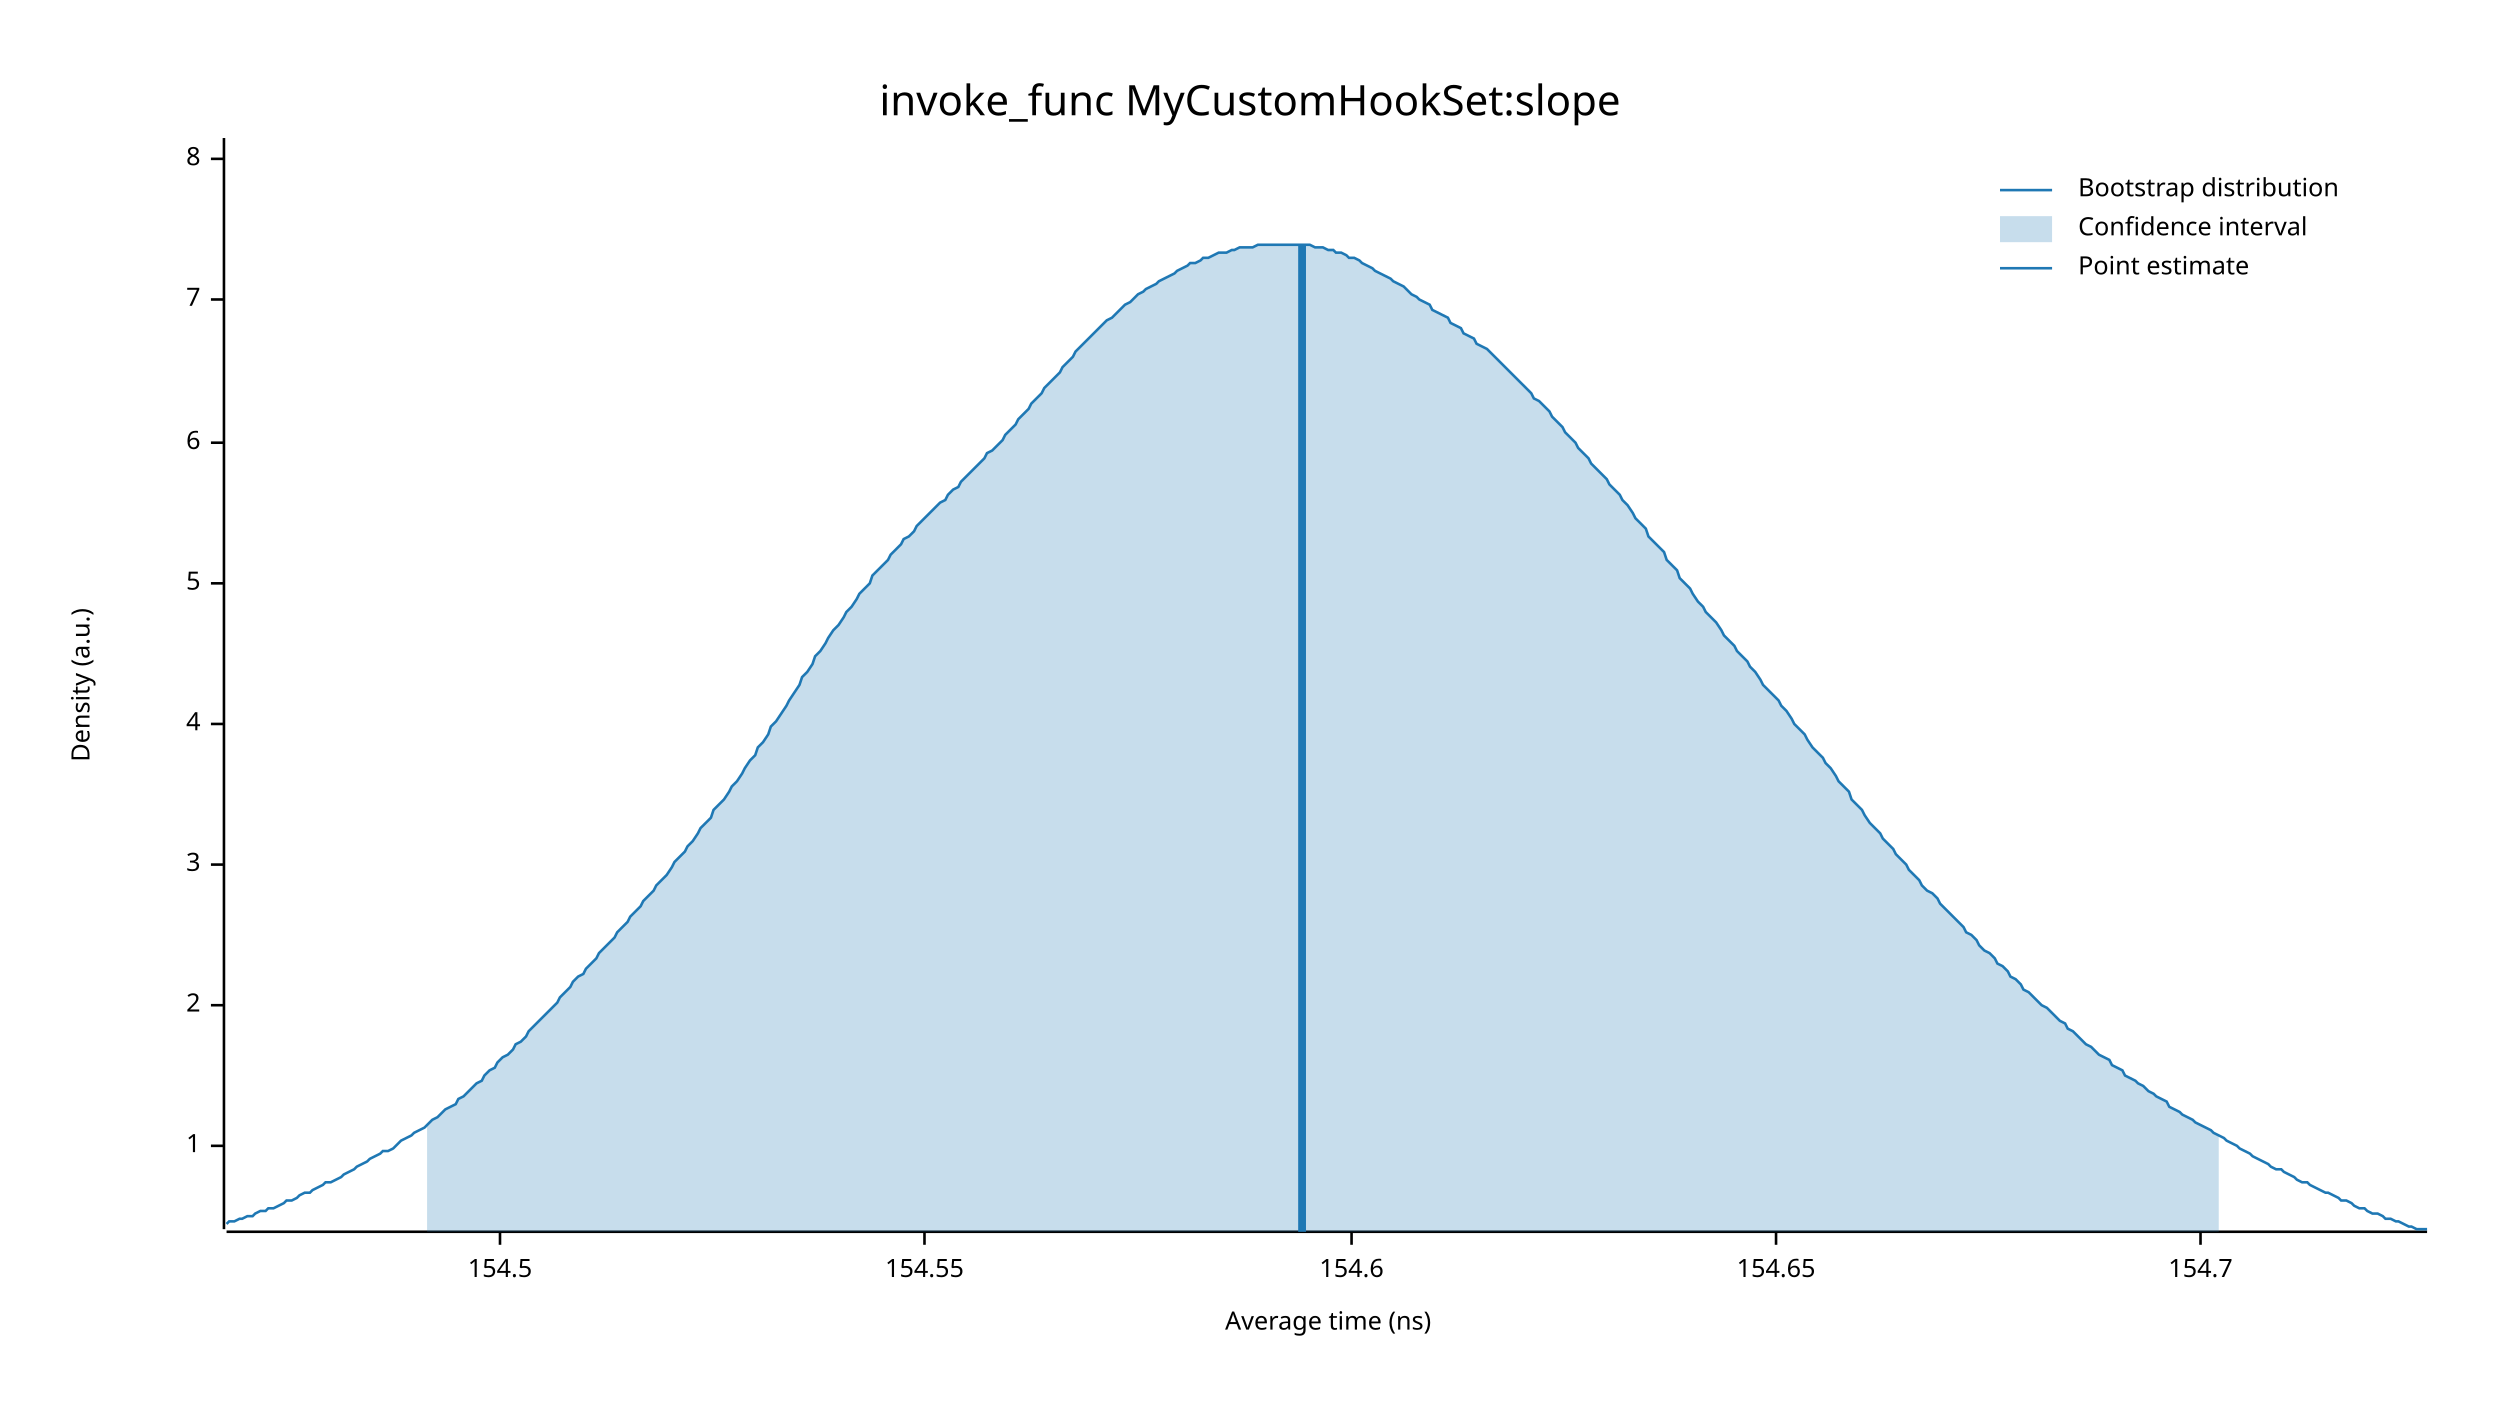
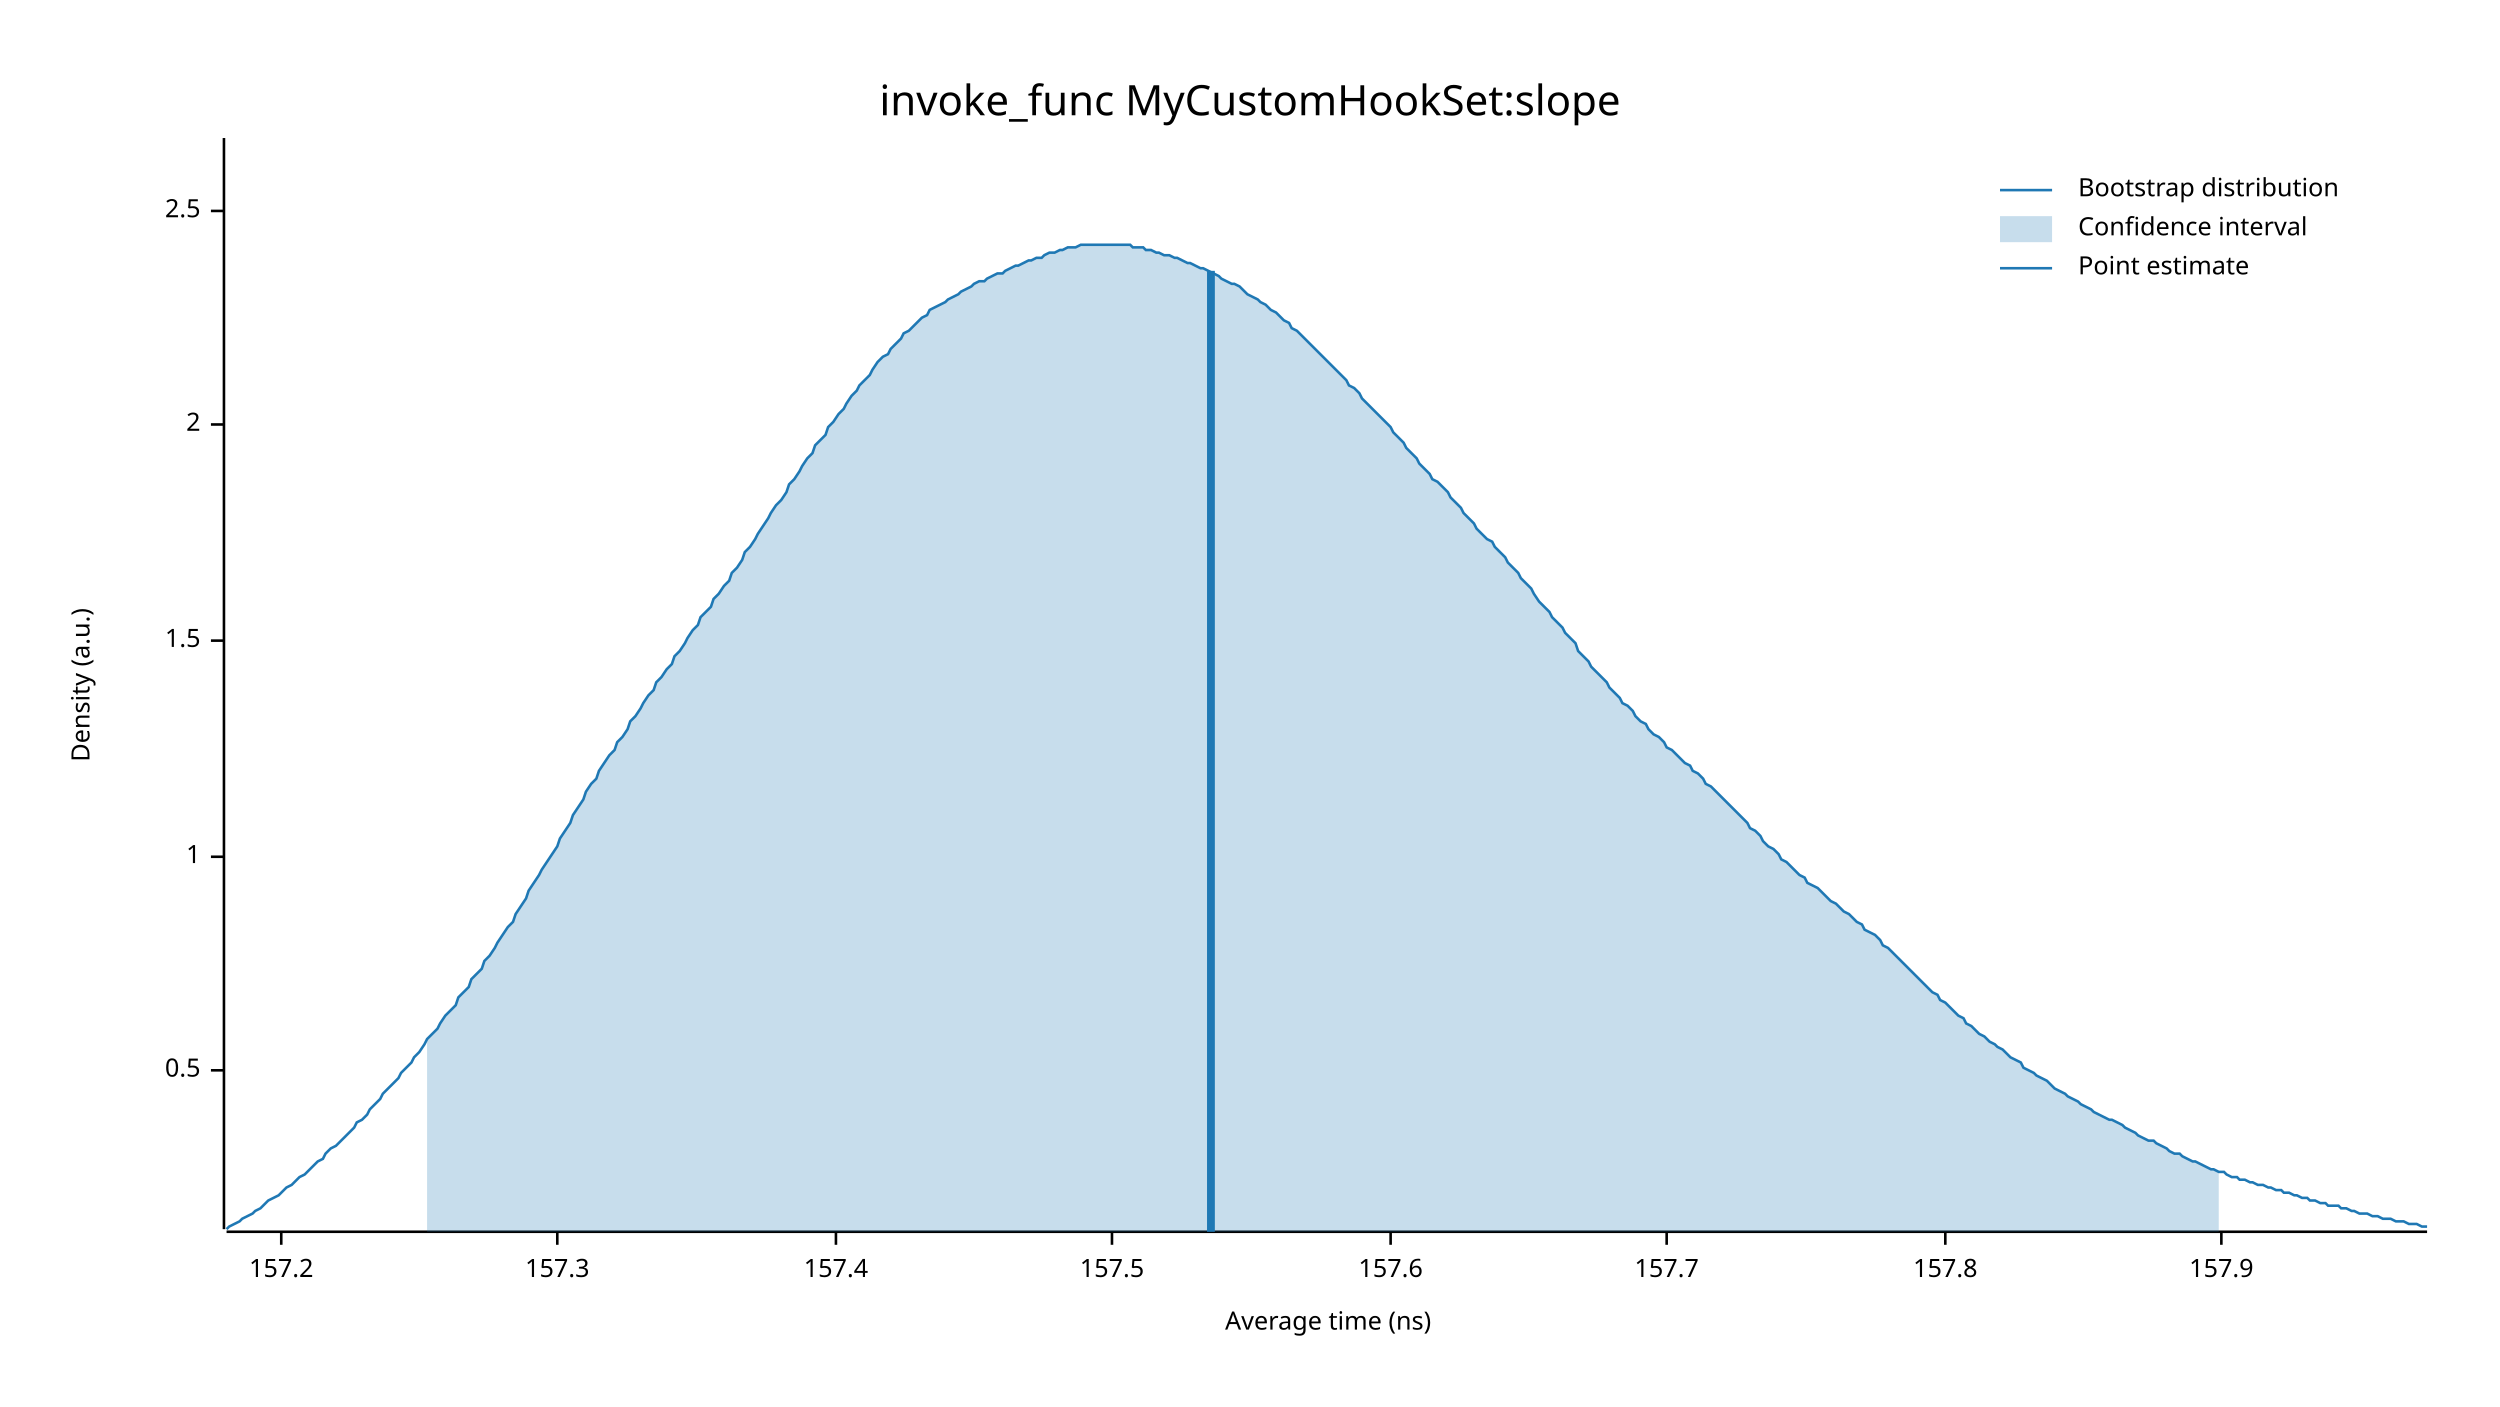
<svg xmlns="http://www.w3.org/2000/svg" width="960" height="540" viewBox="0 0 960 540">
  <text x="480" y="32" dy="0.76em" text-anchor="middle" font-family="sans-serif" font-size="16.129" opacity="1" fill="#000000">
invoke_func MyCustomHookSet:slope
</text>
  <text x="27" y="263" dy="0.76em" text-anchor="middle" font-family="sans-serif" font-size="9.677" opacity="1" fill="#000000" transform="rotate(270, 27, 263)">
Density (a.u.)
</text>
  <text x="510" y="513" dy="-0.5ex" text-anchor="middle" font-family="sans-serif" font-size="9.677" opacity="1" fill="#000000">
Average time (ns)
</text>
  <polyline fill="none" opacity="1" stroke="#000000" stroke-width="1" points="86,53 86,472 " />
-   <text x="77" y="440" dy="0.5ex" text-anchor="end" font-family="sans-serif" font-size="9.677" opacity="1" fill="#000000">
+   <text x="77" y="411" dy="0.5ex" text-anchor="end" font-family="sans-serif" font-size="9.677" opacity="1" fill="#000000">
+ 0.5
+ </text>
+   <polyline fill="none" opacity="1" stroke="#000000" stroke-width="1" points="81,411 86,411 " />
+   <text x="77" y="329" dy="0.5ex" text-anchor="end" font-family="sans-serif" font-size="9.677" opacity="1" fill="#000000">
1
</text>
-   <polyline fill="none" opacity="1" stroke="#000000" stroke-width="1" points="81,440 86,440 " />
-   <text x="77" y="386" dy="0.5ex" text-anchor="end" font-family="sans-serif" font-size="9.677" opacity="1" fill="#000000">
+   <polyline fill="none" opacity="1" stroke="#000000" stroke-width="1" points="81,329 86,329 " />
+   <text x="77" y="246" dy="0.5ex" text-anchor="end" font-family="sans-serif" font-size="9.677" opacity="1" fill="#000000">
+ 1.5
+ </text>
+   <polyline fill="none" opacity="1" stroke="#000000" stroke-width="1" points="81,246 86,246 " />
+   <text x="77" y="163" dy="0.5ex" text-anchor="end" font-family="sans-serif" font-size="9.677" opacity="1" fill="#000000">
2
</text>
-   <polyline fill="none" opacity="1" stroke="#000000" stroke-width="1" points="81,386 86,386 " />
-   <text x="77" y="332" dy="0.5ex" text-anchor="end" font-family="sans-serif" font-size="9.677" opacity="1" fill="#000000">
- 3
+   <polyline fill="none" opacity="1" stroke="#000000" stroke-width="1" points="81,163 86,163 " />
+   <text x="77" y="81" dy="0.5ex" text-anchor="end" font-family="sans-serif" font-size="9.677" opacity="1" fill="#000000">
+ 2.5
</text>
-   <polyline fill="none" opacity="1" stroke="#000000" stroke-width="1" points="81,332 86,332 " />
-   <text x="77" y="278" dy="0.5ex" text-anchor="end" font-family="sans-serif" font-size="9.677" opacity="1" fill="#000000">
- 4
+   <polyline fill="none" opacity="1" stroke="#000000" stroke-width="1" points="81,81 86,81 " />
+   <polyline fill="none" opacity="1" stroke="#000000" stroke-width="1" points="87,473 932,473 " />
+   <text x="108" y="483" dy="0.76em" text-anchor="middle" font-family="sans-serif" font-size="9.677" opacity="1" fill="#000000">
+ 157.2
</text>
-   <polyline fill="none" opacity="1" stroke="#000000" stroke-width="1" points="81,278 86,278 " />
-   <text x="77" y="224" dy="0.5ex" text-anchor="end" font-family="sans-serif" font-size="9.677" opacity="1" fill="#000000">
- 5
+   <polyline fill="none" opacity="1" stroke="#000000" stroke-width="1" points="108,473 108,478 " />
+   <text x="214" y="483" dy="0.76em" text-anchor="middle" font-family="sans-serif" font-size="9.677" opacity="1" fill="#000000">
+ 157.3
</text>
-   <polyline fill="none" opacity="1" stroke="#000000" stroke-width="1" points="81,224 86,224 " />
-   <text x="77" y="170" dy="0.5ex" text-anchor="end" font-family="sans-serif" font-size="9.677" opacity="1" fill="#000000">
- 6
+   <polyline fill="none" opacity="1" stroke="#000000" stroke-width="1" points="214,473 214,478 " />
+   <text x="321" y="483" dy="0.76em" text-anchor="middle" font-family="sans-serif" font-size="9.677" opacity="1" fill="#000000">
+ 157.4
</text>
-   <polyline fill="none" opacity="1" stroke="#000000" stroke-width="1" points="81,170 86,170 " />
-   <text x="77" y="115" dy="0.5ex" text-anchor="end" font-family="sans-serif" font-size="9.677" opacity="1" fill="#000000">
- 7
+   <polyline fill="none" opacity="1" stroke="#000000" stroke-width="1" points="321,473 321,478 " />
+   <text x="427" y="483" dy="0.76em" text-anchor="middle" font-family="sans-serif" font-size="9.677" opacity="1" fill="#000000">
+ 157.5
</text>
-   <polyline fill="none" opacity="1" stroke="#000000" stroke-width="1" points="81,115 86,115 " />
-   <text x="77" y="61" dy="0.5ex" text-anchor="end" font-family="sans-serif" font-size="9.677" opacity="1" fill="#000000">
- 8
+   <polyline fill="none" opacity="1" stroke="#000000" stroke-width="1" points="427,473 427,478 " />
+   <text x="534" y="483" dy="0.76em" text-anchor="middle" font-family="sans-serif" font-size="9.677" opacity="1" fill="#000000">
+ 157.6
</text>
-   <polyline fill="none" opacity="1" stroke="#000000" stroke-width="1" points="81,61 86,61 " />
-   <polyline fill="none" opacity="1" stroke="#000000" stroke-width="1" points="87,473 932,473 " />
-   <text x="192" y="483" dy="0.76em" text-anchor="middle" font-family="sans-serif" font-size="9.677" opacity="1" fill="#000000">
- 154.5
+   <polyline fill="none" opacity="1" stroke="#000000" stroke-width="1" points="534,473 534,478 " />
+   <text x="640" y="483" dy="0.76em" text-anchor="middle" font-family="sans-serif" font-size="9.677" opacity="1" fill="#000000">
+ 157.7
</text>
-   <polyline fill="none" opacity="1" stroke="#000000" stroke-width="1" points="192,473 192,478 " />
-   <text x="355" y="483" dy="0.76em" text-anchor="middle" font-family="sans-serif" font-size="9.677" opacity="1" fill="#000000">
- 154.55
+   <polyline fill="none" opacity="1" stroke="#000000" stroke-width="1" points="640,473 640,478 " />
+   <text x="747" y="483" dy="0.76em" text-anchor="middle" font-family="sans-serif" font-size="9.677" opacity="1" fill="#000000">
+ 157.8
</text>
-   <polyline fill="none" opacity="1" stroke="#000000" stroke-width="1" points="355,473 355,478 " />
-   <text x="519" y="483" dy="0.76em" text-anchor="middle" font-family="sans-serif" font-size="9.677" opacity="1" fill="#000000">
- 154.6
+   <polyline fill="none" opacity="1" stroke="#000000" stroke-width="1" points="747,473 747,478 " />
+   <text x="853" y="483" dy="0.76em" text-anchor="middle" font-family="sans-serif" font-size="9.677" opacity="1" fill="#000000">
+ 157.9
</text>
-   <polyline fill="none" opacity="1" stroke="#000000" stroke-width="1" points="519,473 519,478 " />
-   <text x="682" y="483" dy="0.76em" text-anchor="middle" font-family="sans-serif" font-size="9.677" opacity="1" fill="#000000">
- 154.65
- </text>
-   <polyline fill="none" opacity="1" stroke="#000000" stroke-width="1" points="682,473 682,478 " />
-   <text x="845" y="483" dy="0.76em" text-anchor="middle" font-family="sans-serif" font-size="9.677" opacity="1" fill="#000000">
- 154.7
- </text>
-   <polyline fill="none" opacity="1" stroke="#000000" stroke-width="1" points="845,473 845,478 " />
-   <polyline fill="none" opacity="1" stroke="#1F78B4" stroke-width="1" points="87,470 88,469 90,469 92,468 93,468 95,467 97,467 98,466 100,465 102,465 103,464 105,464 107,463 109,462 110,461 112,461 114,460 115,459 117,458 119,458 120,457 122,456 124,455 125,454 127,454 129,453 131,452 132,451 134,450 136,449 137,448 139,447 141,446 142,445 144,444 146,443 147,442 149,442 151,441 153,439 154,438 156,437 158,436 159,435 161,434 163,433 164,432 166,430 168,429 169,428 171,426 173,425 175,424 176,422 178,421 180,419 181,418 183,416 185,415 186,413 188,411 190,410 191,408 193,406 195,405 197,403 198,401 200,400 202,398 203,396 205,394 207,392 208,391 210,389 212,387 214,385 215,383 217,381 219,379 220,377 222,375 224,374 225,372 227,370 229,368 230,366 232,364 234,362 236,360 237,358 239,356 241,354 242,352 244,350 246,348 247,346 249,344 251,342 252,340 254,338 256,336 258,333 259,331 261,329 263,327 264,325 266,323 268,320 269,318 271,316 273,314 274,311 276,309 278,307 280,304 281,302 283,300 285,297 286,295 288,292 290,290 291,287 293,285 295,282 296,279 298,277 300,274 302,271 303,269 305,266 307,263 308,260 310,258 312,255 313,252 315,250 317,247 318,245 320,242 322,240 324,237 325,235 327,233 329,230 330,228 332,226 334,224 335,221 337,219 339,217 341,215 342,213 344,211 346,209 347,207 349,206 351,204 352,202 354,200 356,198 357,197 359,195 361,193 363,192 364,190 366,188 368,187 369,185 371,183 373,181 374,180 376,178 378,176 379,174 381,173 383,171 385,169 386,167 388,165 390,163 391,161 393,159 395,157 396,155 398,153 400,151 401,149 403,147 405,145 407,143 408,141 410,139 412,137 413,135 415,133 417,131 418,130 420,128 422,126 423,125 425,123 427,122 429,120 430,119 432,117 434,116 435,115 437,113 439,112 440,111 442,110 444,109 445,108 447,107 449,106 451,105 452,104 454,103 456,102 457,101 459,101 461,100 462,99 464,99 466,98 468,97 469,97 471,97 473,96 474,96 476,95 478,95 479,95 481,95 483,94 484,94 486,94 488,94 490,94 491,94 493,94 495,94 496,94 498,94 500,94 501,94 503,94 505,95 506,95 508,95 510,96 512,96 513,97 515,97 517,98 518,99 520,99 522,100 523,101 525,102 527,103 528,104 530,105 532,106 534,107 535,108 537,109 539,110 540,111 542,113 544,114 545,115 547,116 549,117 550,119 552,120 554,121 556,122 557,124 559,125 561,126 562,128 564,129 566,130 567,132 569,133 571,134 573,136 574,137 576,139 578,141 579,142 581,144 583,146 584,147 586,149 588,151 589,153 591,154 593,156 595,158 596,160 598,162 600,164 601,166 603,168 605,170 606,172 608,174 610,176 611,178 613,180 615,182 617,184 618,186 620,188 622,190 623,192 625,194 627,197 628,199 630,201 632,203 633,206 635,208 637,210 639,212 640,215 642,217 644,219 645,222 647,224 649,226 650,228 652,231 654,233 655,235 657,237 659,239 661,242 662,244 664,246 666,248 667,250 669,252 671,254 672,256 674,258 676,261 677,263 679,265 681,267 683,269 684,271 686,273 688,276 689,278 691,280 693,282 694,284 696,287 698,289 700,291 701,293 703,295 705,298 706,300 708,302 710,304 711,307 713,309 715,311 716,313 718,316 720,318 722,320 723,322 725,324 727,326 728,328 730,330 732,332 733,334 735,336 737,338 738,340 740,342 742,343 744,345 745,347 747,349 749,351 750,352 752,354 754,356 755,358 757,359 759,361 760,363 762,365 764,366 766,368 767,370 769,371 771,373 772,375 774,376 776,378 777,380 779,381 781,383 782,384 784,386 786,387 788,389 789,390 791,392 793,393 794,395 796,396 798,398 799,399 801,401 803,402 804,403 806,405 808,406 810,407 811,409 813,410 815,411 816,413 818,414 820,415 821,416 823,417 825,419 827,420 828,421 830,422 832,423 833,425 835,426 837,427 838,428 840,429 842,430 843,431 845,432 847,433 849,434 850,435 852,436 854,437 855,438 857,439 859,440 860,441 862,442 864,443 865,444 867,445 869,446 871,447 872,448 874,449 876,449 877,450 879,451 881,452 882,453 884,454 886,454 887,455 889,456 891,457 893,458 894,458 896,459 898,460 899,461 901,461 903,462 904,463 906,464 908,464 909,465 911,466 913,466 915,467 916,468 918,468 920,469 921,469 923,470 925,471 926,471 928,472 930,472 932,472 " />
-   <polygon opacity="0.25" fill="#1F78B4" points="164,432 166,430 168,429 169,428 171,426 173,425 175,424 176,422 178,421 180,419 181,418 183,416 185,415 186,413 188,411 190,410 191,408 193,406 195,405 197,403 198,401 200,400 202,398 203,396 205,394 207,392 208,391 210,389 212,387 214,385 215,383 217,381 219,379 220,377 222,375 224,374 225,372 227,370 229,368 230,366 232,364 234,362 236,360 237,358 239,356 241,354 242,352 244,350 246,348 247,346 249,344 251,342 252,340 254,338 256,336 258,333 259,331 261,329 263,327 264,325 266,323 268,320 269,318 271,316 273,314 274,311 276,309 278,307 280,304 281,302 283,300 285,297 286,295 288,292 290,290 291,287 293,285 295,282 296,279 298,277 300,274 302,271 303,269 305,266 307,263 308,260 310,258 312,255 313,252 315,250 317,247 318,245 320,242 322,240 324,237 325,235 327,233 329,230 330,228 332,226 334,224 335,221 337,219 339,217 341,215 342,213 344,211 346,209 347,207 349,206 351,204 352,202 354,200 356,198 357,197 359,195 361,193 363,192 364,190 366,188 368,187 369,185 371,183 373,181 374,180 376,178 378,176 379,174 381,173 383,171 385,169 386,167 388,165 390,163 391,161 393,159 395,157 396,155 398,153 400,151 401,149 403,147 405,145 407,143 408,141 410,139 412,137 413,135 415,133 417,131 418,130 420,128 422,126 423,125 425,123 427,122 429,120 430,119 432,117 434,116 435,115 437,113 439,112 440,111 442,110 444,109 445,108 447,107 449,106 451,105 452,104 454,103 456,102 457,101 459,101 461,100 462,99 464,99 466,98 468,97 469,97 471,97 473,96 474,96 476,95 478,95 479,95 481,95 483,94 484,94 486,94 488,94 490,94 491,94 493,94 495,94 496,94 498,94 500,94 501,94 503,94 505,95 506,95 508,95 510,96 512,96 513,97 515,97 517,98 518,99 520,99 522,100 523,101 525,102 527,103 528,104 530,105 532,106 534,107 535,108 537,109 539,110 540,111 542,113 544,114 545,115 547,116 549,117 550,119 552,120 554,121 556,122 557,124 559,125 561,126 562,128 564,129 566,130 567,132 569,133 571,134 573,136 574,137 576,139 578,141 579,142 581,144 583,146 584,147 586,149 588,151 589,153 591,154 593,156 595,158 596,160 598,162 600,164 601,166 603,168 605,170 606,172 608,174 610,176 611,178 613,180 615,182 617,184 618,186 620,188 622,190 623,192 625,194 627,197 628,199 630,201 632,203 633,206 635,208 637,210 639,212 640,215 642,217 644,219 645,222 647,224 649,226 650,228 652,231 654,233 655,235 657,237 659,239 661,242 662,244 664,246 666,248 667,250 669,252 671,254 672,256 674,258 676,261 677,263 679,265 681,267 683,269 684,271 686,273 688,276 689,278 691,280 693,282 694,284 696,287 698,289 700,291 701,293 703,295 705,298 706,300 708,302 710,304 711,307 713,309 715,311 716,313 718,316 720,318 722,320 723,322 725,324 727,326 728,328 730,330 732,332 733,334 735,336 737,338 738,340 740,342 742,343 744,345 745,347 747,349 749,351 750,352 752,354 754,356 755,358 757,359 759,361 760,363 762,365 764,366 766,368 767,370 769,371 771,373 772,375 774,376 776,378 777,380 779,381 781,383 782,384 784,386 786,387 788,389 789,390 791,392 793,393 794,395 796,396 798,398 799,399 801,401 803,402 804,403 806,405 808,406 810,407 811,409 813,410 815,411 816,413 818,414 820,415 821,416 823,417 825,419 827,420 828,421 830,422 832,423 833,425 835,426 837,427 838,428 840,429 842,430 843,431 845,432 847,433 849,434 850,435 852,436 852,473 164,473 " />
-   <polyline fill="none" opacity="1" stroke="#1F78B4" stroke-width="3" points="500,473 500,94 " />
+   <polyline fill="none" opacity="1" stroke="#000000" stroke-width="1" points="853,473 853,478 " />
+   <polyline fill="none" opacity="1" stroke="#1F78B4" stroke-width="1" points="87,472 88,471 90,470 92,469 93,468 95,467 97,466 98,465 100,464 102,462 103,461 105,460 107,459 109,457 110,456 112,455 114,453 115,452 117,451 119,449 120,448 122,446 124,445 125,443 127,441 129,440 131,438 132,437 134,435 136,433 137,431 139,430 141,428 142,426 144,424 146,422 147,420 149,418 151,416 153,414 154,412 156,410 158,408 159,406 161,404 163,401 164,399 166,397 168,395 169,393 171,390 173,388 175,386 176,383 178,381 180,379 181,376 183,374 185,372 186,369 188,367 190,364 191,362 193,359 195,356 197,354 198,351 200,348 202,345 203,342 205,339 207,336 208,334 210,331 212,328 214,325 215,322 217,319 219,316 220,313 222,310 224,307 225,304 227,301 229,299 230,296 232,293 234,290 236,288 237,285 239,283 241,280 242,277 244,275 246,272 247,270 249,267 251,265 252,262 254,260 256,257 258,255 259,252 261,250 263,247 264,245 266,242 268,240 269,237 271,235 273,233 274,230 276,228 278,225 280,223 281,220 283,218 285,215 286,212 288,210 290,207 291,205 293,202 295,199 296,197 298,194 300,192 302,189 303,186 305,184 307,181 308,179 310,176 312,174 313,171 315,169 317,167 318,164 320,162 322,159 324,157 325,155 327,152 329,150 330,148 332,146 334,144 335,142 337,139 339,137 341,136 342,134 344,132 346,130 347,128 349,127 351,125 352,124 354,122 356,121 357,119 359,118 361,117 363,116 364,115 366,114 368,113 369,112 371,111 373,110 374,109 376,108 378,108 379,107 381,106 383,105 385,105 386,104 388,103 390,102 391,102 393,101 395,100 396,100 398,99 400,99 401,98 403,97 405,97 407,96 408,96 410,95 412,95 413,95 415,94 417,94 418,94 420,94 422,94 423,94 425,94 427,94 429,94 430,94 432,94 434,94 435,95 437,95 439,95 440,96 442,96 444,97 445,97 447,98 449,98 451,99 452,99 454,100 456,101 457,101 459,102 461,103 462,103 464,104 466,105 468,106 469,107 471,108 473,109 474,109 476,110 478,112 479,113 481,114 483,115 484,116 486,117 488,119 490,120 491,121 493,123 495,124 496,126 498,127 500,129 501,130 503,132 505,134 506,135 508,137 510,139 512,141 513,142 515,144 517,146 518,148 520,149 522,151 523,153 525,155 527,157 528,158 530,160 532,162 534,164 535,166 537,168 539,170 540,172 542,174 544,176 545,178 547,180 549,182 550,184 552,185 554,187 556,189 557,191 559,193 561,195 562,197 564,199 566,201 567,203 569,205 571,207 573,208 574,210 576,212 578,214 579,216 581,218 583,220 584,222 586,224 588,226 589,228 591,231 593,233 595,235 596,237 598,239 600,241 601,243 603,245 605,247 606,250 608,252 610,254 611,256 613,258 615,260 617,262 618,264 620,266 622,268 623,270 625,271 627,273 628,275 630,277 632,278 633,280 635,282 637,283 639,285 640,287 642,288 644,290 645,291 647,293 649,294 650,296 652,297 654,299 655,301 657,302 659,304 661,306 662,307 664,309 666,311 667,312 669,314 671,316 672,318 674,319 676,321 677,323 679,325 681,326 683,328 684,330 686,331 688,333 689,334 691,336 693,337 694,339 696,340 698,341 700,343 701,344 703,346 705,347 706,348 708,350 710,351 711,352 713,354 715,355 716,357 718,358 720,359 722,361 723,363 725,364 727,366 728,367 730,369 732,371 733,372 735,374 737,376 738,377 740,379 742,381 744,382 745,384 747,385 749,387 750,388 752,390 754,391 755,393 757,394 759,396 760,397 762,398 764,400 766,401 767,402 769,403 771,405 772,406 774,407 776,408 777,410 779,411 781,412 782,413 784,414 786,415 788,417 789,418 791,419 793,420 794,421 796,422 798,423 799,424 801,425 803,426 804,427 806,428 808,429 810,430 811,430 813,431 815,432 816,433 818,434 820,435 821,436 823,437 825,438 827,438 828,439 830,440 832,441 833,442 835,443 837,443 838,444 840,445 842,446 843,446 845,447 847,448 849,449 850,449 852,450 854,450 855,451 857,452 859,452 860,453 862,453 864,454 865,454 867,455 869,455 871,456 872,456 874,457 876,457 877,458 879,458 881,459 882,459 884,460 886,460 887,461 889,461 891,462 893,462 894,463 896,463 898,463 899,464 901,464 903,465 904,465 906,466 908,466 909,466 911,467 913,467 915,468 916,468 918,468 920,469 921,469 923,469 925,470 926,470 928,470 930,471 932,471 " />
+   <polygon opacity="0.25" fill="#1F78B4" points="164,399 166,397 168,395 169,393 171,390 173,388 175,386 176,383 178,381 180,379 181,376 183,374 185,372 186,369 188,367 190,364 191,362 193,359 195,356 197,354 198,351 200,348 202,345 203,342 205,339 207,336 208,334 210,331 212,328 214,325 215,322 217,319 219,316 220,313 222,310 224,307 225,304 227,301 229,299 230,296 232,293 234,290 236,288 237,285 239,283 241,280 242,277 244,275 246,272 247,270 249,267 251,265 252,262 254,260 256,257 258,255 259,252 261,250 263,247 264,245 266,242 268,240 269,237 271,235 273,233 274,230 276,228 278,225 280,223 281,220 283,218 285,215 286,212 288,210 290,207 291,205 293,202 295,199 296,197 298,194 300,192 302,189 303,186 305,184 307,181 308,179 310,176 312,174 313,171 315,169 317,167 318,164 320,162 322,159 324,157 325,155 327,152 329,150 330,148 332,146 334,144 335,142 337,139 339,137 341,136 342,134 344,132 346,130 347,128 349,127 351,125 352,124 354,122 356,121 357,119 359,118 361,117 363,116 364,115 366,114 368,113 369,112 371,111 373,110 374,109 376,108 378,108 379,107 381,106 383,105 385,105 386,104 388,103 390,102 391,102 393,101 395,100 396,100 398,99 400,99 401,98 403,97 405,97 407,96 408,96 410,95 412,95 413,95 415,94 417,94 418,94 420,94 422,94 423,94 425,94 427,94 429,94 430,94 432,94 434,94 435,95 437,95 439,95 440,96 442,96 444,97 445,97 447,98 449,98 451,99 452,99 454,100 456,101 457,101 459,102 461,103 462,103 464,104 466,105 468,106 469,107 471,108 473,109 474,109 476,110 478,112 479,113 481,114 483,115 484,116 486,117 488,119 490,120 491,121 493,123 495,124 496,126 498,127 500,129 501,130 503,132 505,134 506,135 508,137 510,139 512,141 513,142 515,144 517,146 518,148 520,149 522,151 523,153 525,155 527,157 528,158 530,160 532,162 534,164 535,166 537,168 539,170 540,172 542,174 544,176 545,178 547,180 549,182 550,184 552,185 554,187 556,189 557,191 559,193 561,195 562,197 564,199 566,201 567,203 569,205 571,207 573,208 574,210 576,212 578,214 579,216 581,218 583,220 584,222 586,224 588,226 589,228 591,231 593,233 595,235 596,237 598,239 600,241 601,243 603,245 605,247 606,250 608,252 610,254 611,256 613,258 615,260 617,262 618,264 620,266 622,268 623,270 625,271 627,273 628,275 630,277 632,278 633,280 635,282 637,283 639,285 640,287 642,288 644,290 645,291 647,293 649,294 650,296 652,297 654,299 655,301 657,302 659,304 661,306 662,307 664,309 666,311 667,312 669,314 671,316 672,318 674,319 676,321 677,323 679,325 681,326 683,328 684,330 686,331 688,333 689,334 691,336 693,337 694,339 696,340 698,341 700,343 701,344 703,346 705,347 706,348 708,350 710,351 711,352 713,354 715,355 716,357 718,358 720,359 722,361 723,363 725,364 727,366 728,367 730,369 732,371 733,372 735,374 737,376 738,377 740,379 742,381 744,382 745,384 747,385 749,387 750,388 752,390 754,391 755,393 757,394 759,396 760,397 762,398 764,400 766,401 767,402 769,403 771,405 772,406 774,407 776,408 777,410 779,411 781,412 782,413 784,414 786,415 788,417 789,418 791,419 793,420 794,421 796,422 798,423 799,424 801,425 803,426 804,427 806,428 808,429 810,430 811,430 813,431 815,432 816,433 818,434 820,435 821,436 823,437 825,438 827,438 828,439 830,440 832,441 833,442 835,443 837,443 838,444 840,445 842,446 843,446 845,447 847,448 849,449 850,449 852,450 852,473 164,473 " />
+   <polyline fill="none" opacity="1" stroke="#1F78B4" stroke-width="3" points="465,473 465,104 " />
  <text x="798" y="68" dy="0.76em" text-anchor="start" font-family="sans-serif" font-size="9.677" opacity="1" fill="#000000">
Bootstrap distribution
</text>
  <text x="798" y="83" dy="0.76em" text-anchor="start" font-family="sans-serif" font-size="9.677" opacity="1" fill="#000000">
Confidence interval
</text>
  <text x="798" y="98" dy="0.76em" text-anchor="start" font-family="sans-serif" font-size="9.677" opacity="1" fill="#000000">
Point estimate
</text>
  <polyline fill="none" opacity="1" stroke="#1F78B4" stroke-width="1" points="768,73 788,73 " />
  <rect x="768" y="83" width="20" height="10" opacity="0.25" fill="#1F78B4" stroke="none" />
  <polyline fill="none" opacity="1" stroke="#1F78B4" stroke-width="1" points="768,103 788,103 " />
</svg>
